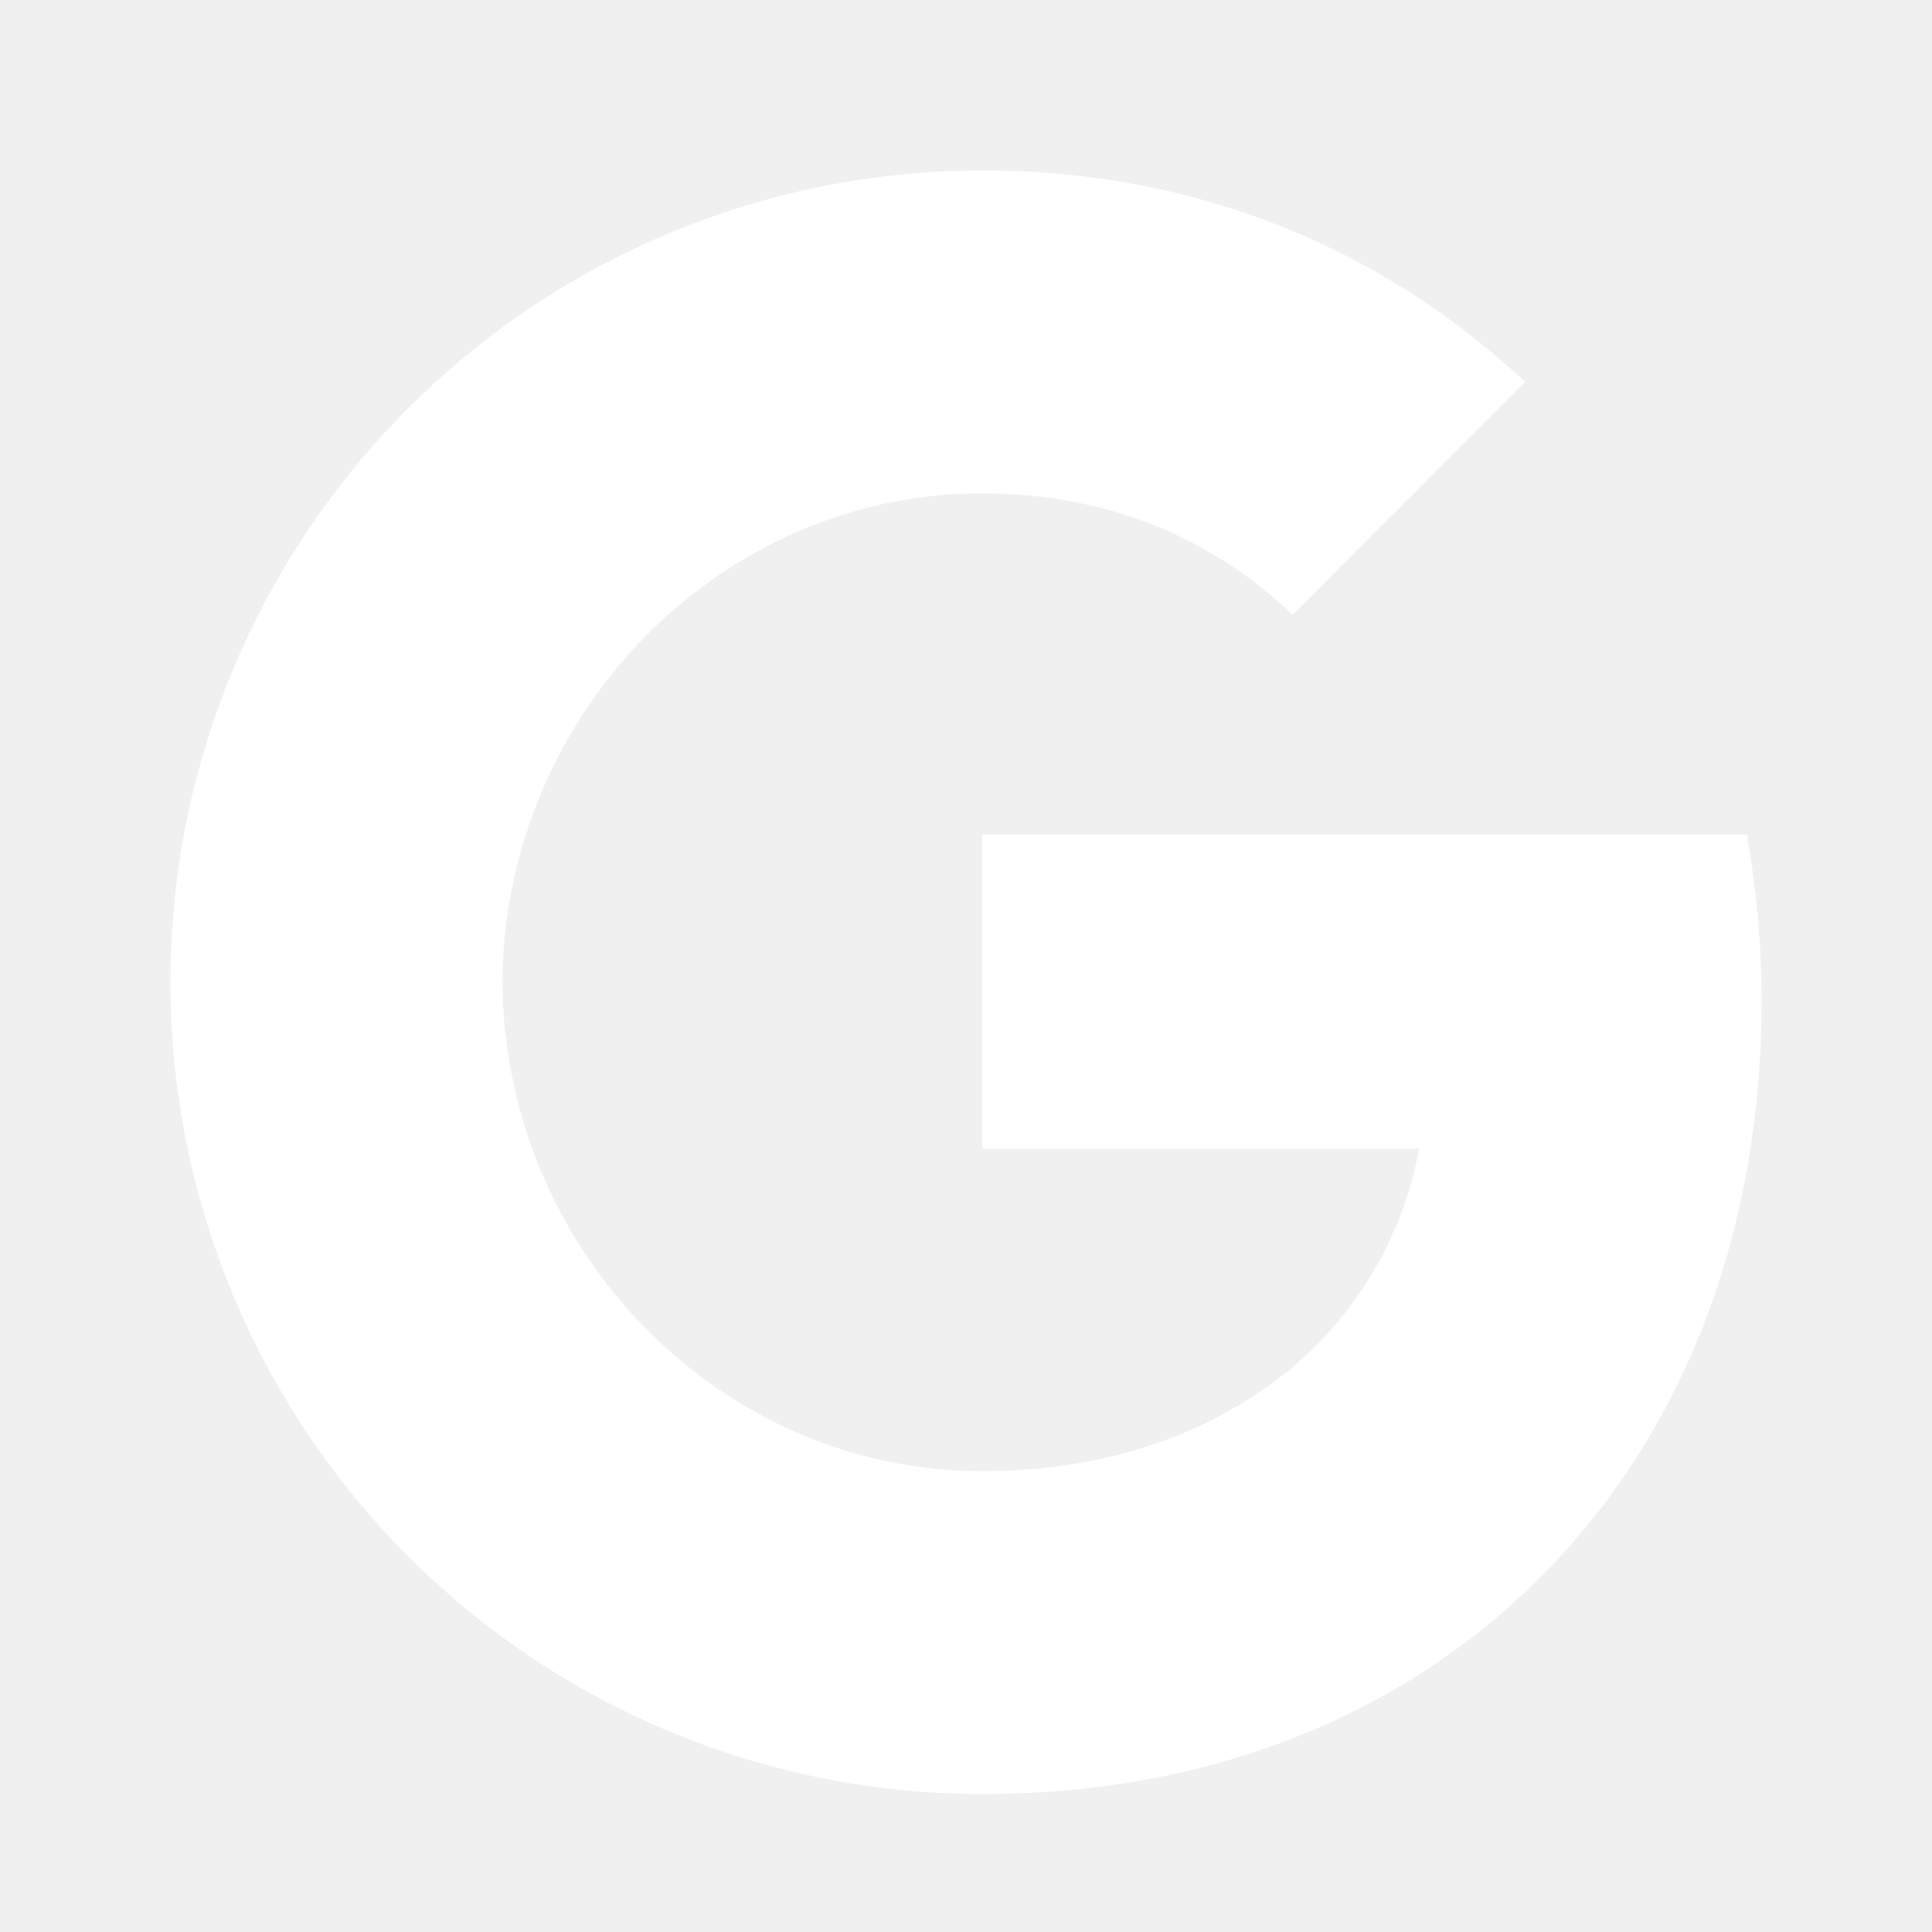
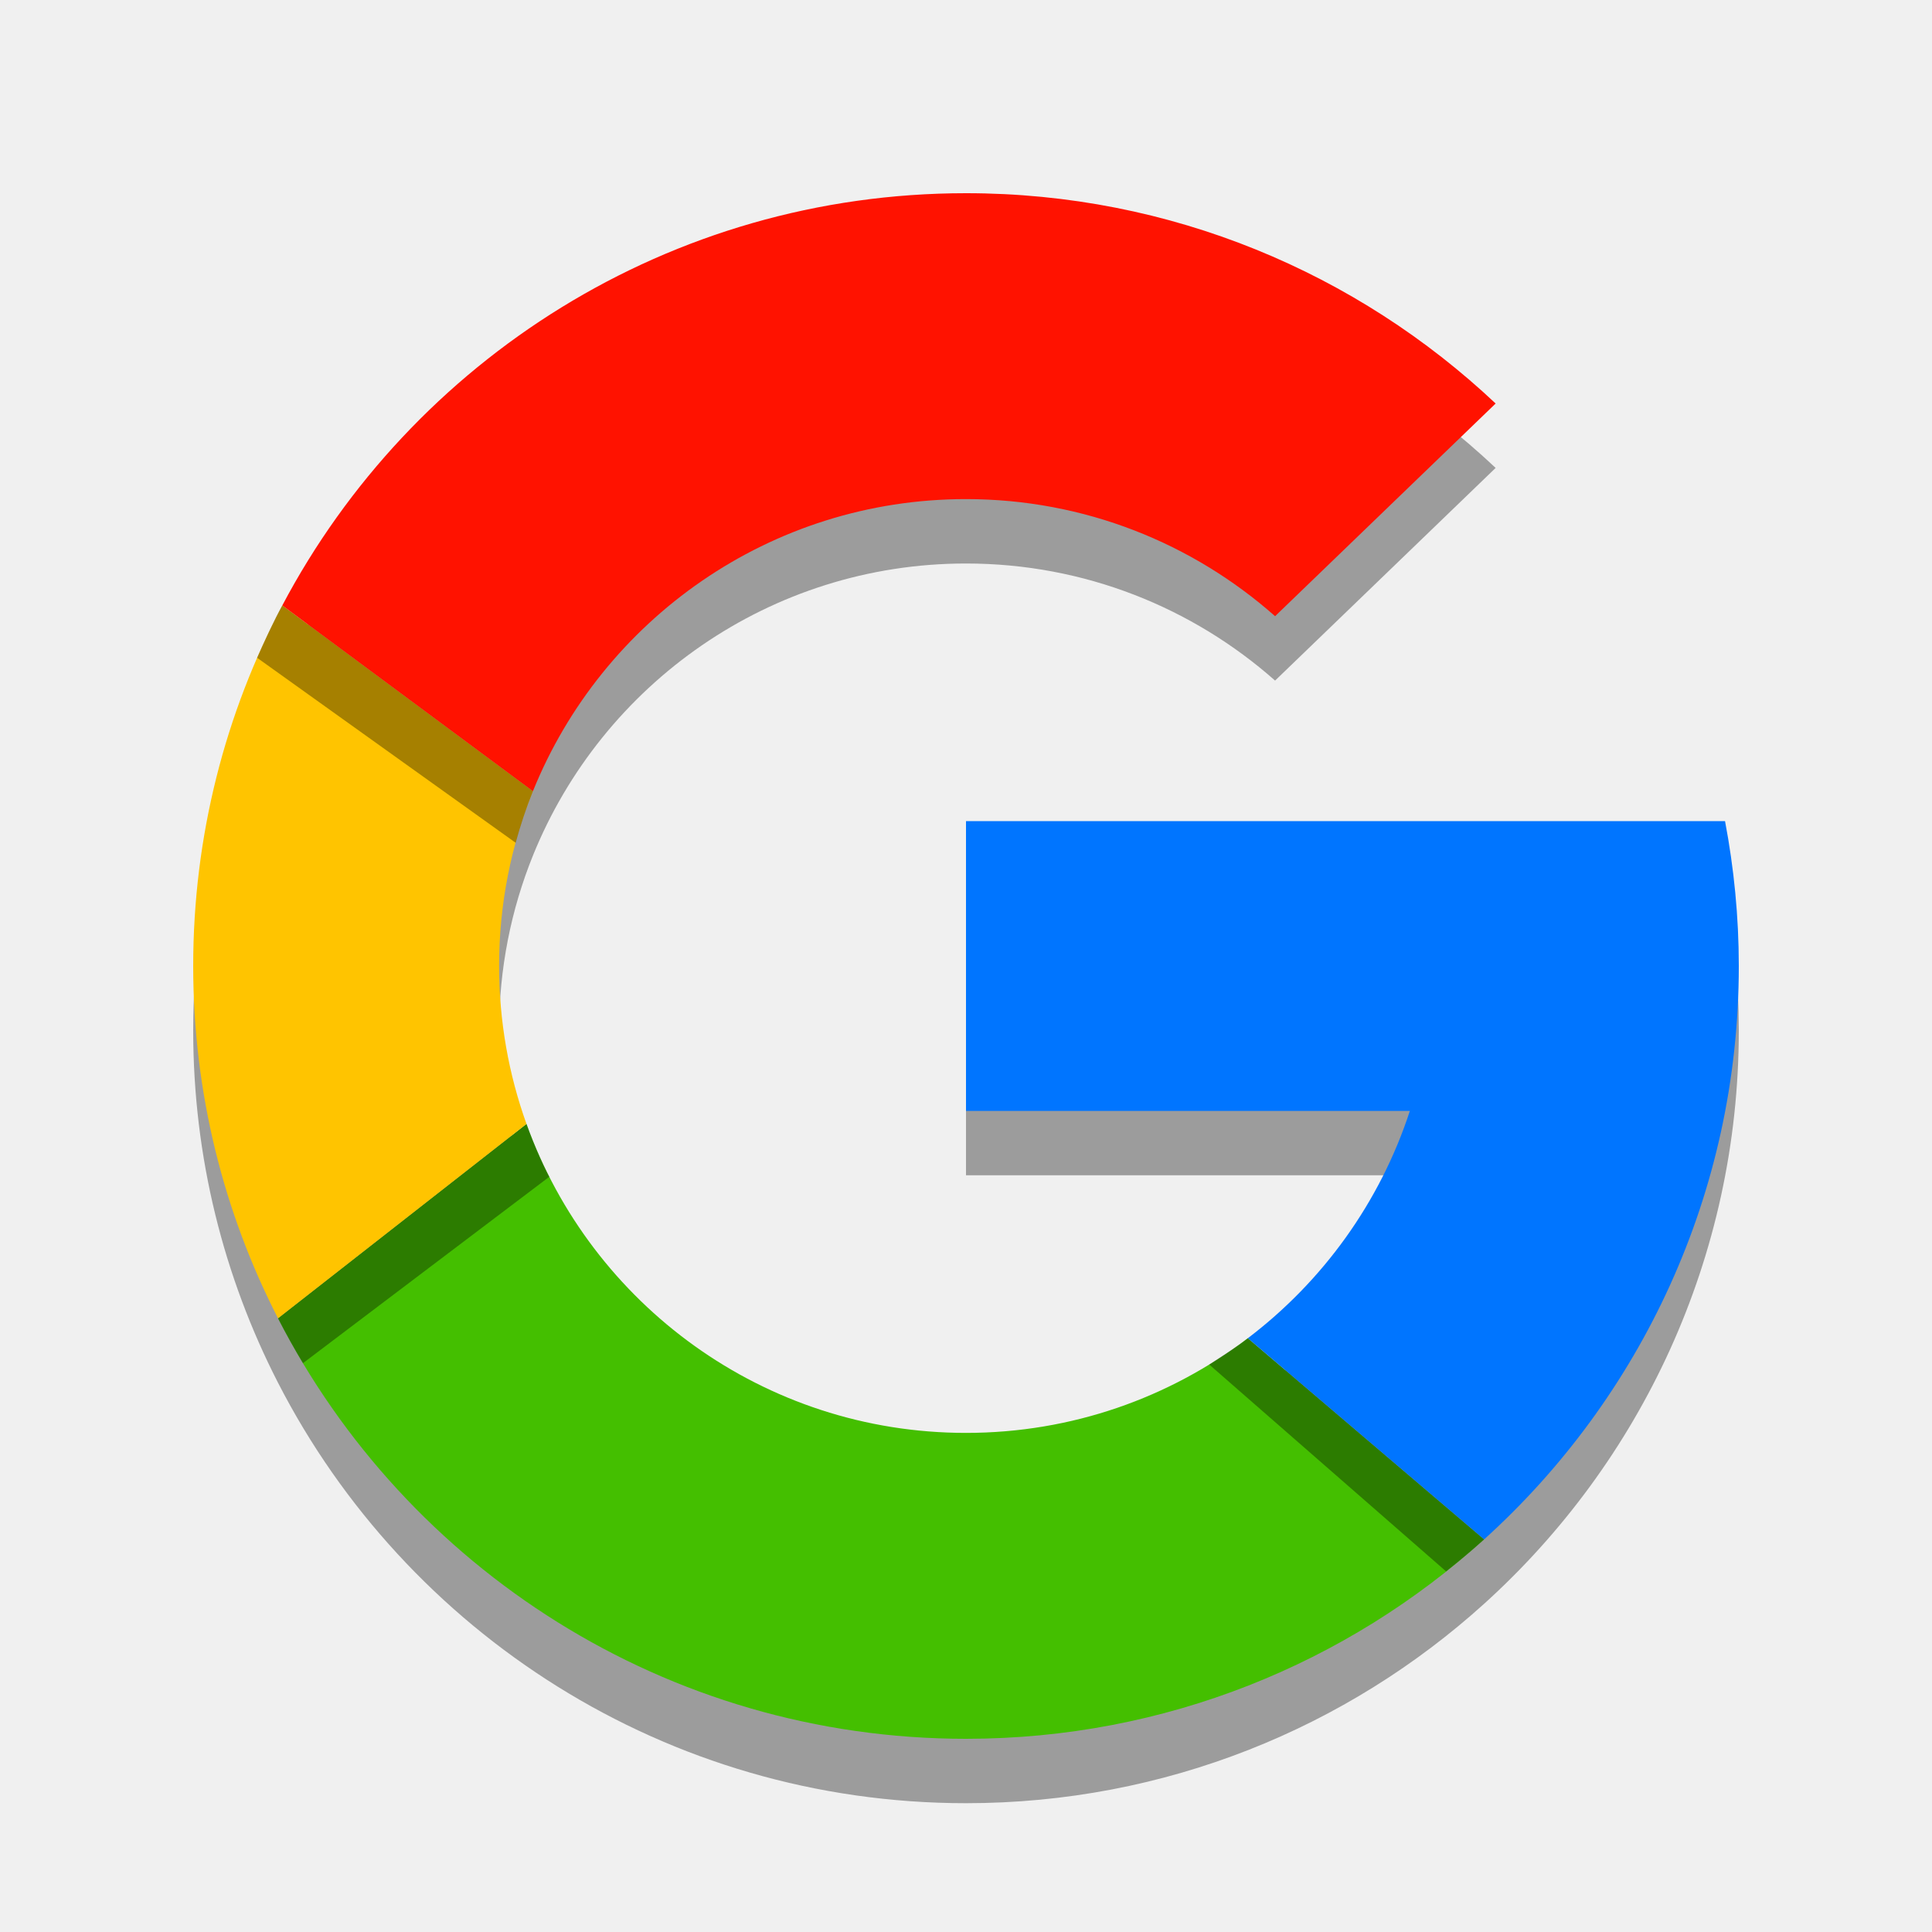
- <svg xmlns="http://www.w3.org/2000/svg" width="17" height="17" viewBox="0 0 17 17" fill="none">
-   <path d="M2.26 5.436C2.854 4.252 3.766 3.258 4.893 2.562C6.02 1.867 7.319 1.5 8.643 1.5C10.568 1.5 12.185 2.208 13.421 3.361L11.374 5.409C10.633 4.701 9.691 4.341 8.643 4.341C6.782 4.341 5.207 5.598 4.646 7.286C4.504 7.714 4.422 8.171 4.422 8.643C4.422 9.114 4.504 9.571 4.646 10C5.208 11.689 6.782 12.945 8.643 12.945C9.604 12.945 10.421 12.691 11.061 12.263C11.432 12.019 11.75 11.702 11.995 11.331C12.24 10.96 12.408 10.544 12.487 10.107H8.643V7.344H15.37C15.454 7.811 15.5 8.299 15.5 8.805C15.5 10.981 14.721 12.812 13.37 14.055C12.189 15.146 10.571 15.786 8.643 15.786C7.705 15.786 6.776 15.602 5.909 15.243C5.042 14.884 4.255 14.358 3.591 13.694C2.928 13.031 2.402 12.243 2.043 11.377C1.684 10.51 1.5 9.581 1.5 8.643C1.5 7.49 1.776 6.4 2.26 5.436Z" fill="white" />
+ <svg xmlns="http://www.w3.org/2000/svg" x="0px" y="0px" width="100" height="100" viewBox="0 0 120 120">
+   <path d="M107.145,55H100H87.569H60v18h27.569c-1.852,5.677-5.408,10.585-10.063,14.118 C72.642,90.809,66.578,93,60,93c-12.574,0-23.278-8.002-27.299-19.191C31.6,70.745,31,67.443,31,64 c0-3.839,0.746-7.505,2.101-10.858C37.399,42.505,47.823,35,60,35c7.365,0,14.083,2.75,19.198,7.273l13.699-13.21 C84.305,20.969,72.736,16,60,16c-18.422,0-34.419,10.377-42.466,25.605C14,48.291,12,55.912,12,64c0,7.882,1.9,15.32,5.267,21.882 C25.223,101.389,41.372,112,60,112c12.382,0,23.668-4.688,32.182-12.386C101.896,90.831,108,78.128,108,64 C108,60.922,107.699,57.917,107.145,55z" opacity=".35" />
+   <path fill="#44bf00" d="M17.267,81.882C25.223,97.389,41.372,108,60,108c12.382,0,23.668-4.688,32.182-12.386L77.506,83.118 C72.642,86.809,66.577,89,60,89c-12.574,0-23.278-8.002-27.299-19.191L17.267,81.882z" />
+   <path d="M77.506,83.118c-0.684,0.553-1.685,1.158-2.398,1.638l14.711,12.846 c0.807-0.641,1.6-1.298,2.363-1.988L77.506,83.118z" opacity=".35" />
+   <path fill="#0075ff" d="M92.182,95.614C101.896,86.83,108,74.128,108,60c0-3.078-0.301-6.083-0.855-9H100H87.569H60v18 h27.569c-1.852,5.677-5.408,10.585-10.063,14.118L92.182,95.614z" />
+   <path d="M32.701,69.809L17.267,81.882c0.486,0.948,1.004,1.877,1.551,2.787l15.3-11.576 C33.63,72.181,33.05,70.804,32.701,69.809z" opacity=".35" />
+   <path fill="#ffc400" d="M17.267,81.882C13.9,75.32,12,67.882,12,60c0-8.088,2-15.709,5.534-22.395l15.568,11.537 C31.746,52.496,31,56.161,31,60c0,3.443,0.6,6.745,1.701,9.809L17.267,81.882z" />
+   <path d="M17.534,37.605c-0.482,0.844-1.169,2.36-1.564,3.251l16.059,11.491 c0.299-1.095,0.653-2.167,1.072-3.205L17.534,37.605z" opacity=".35" />
+   <path fill="#ff1200" d="M33.101,49.142C37.399,38.505,47.823,31,60,31c7.365,0,14.083,2.75,19.198,7.273l13.699-13.21 C84.305,16.969,72.736,12,60,12c-18.422,0-34.419,10.377-42.466,25.605L33.101,49.142z" />
</svg>
